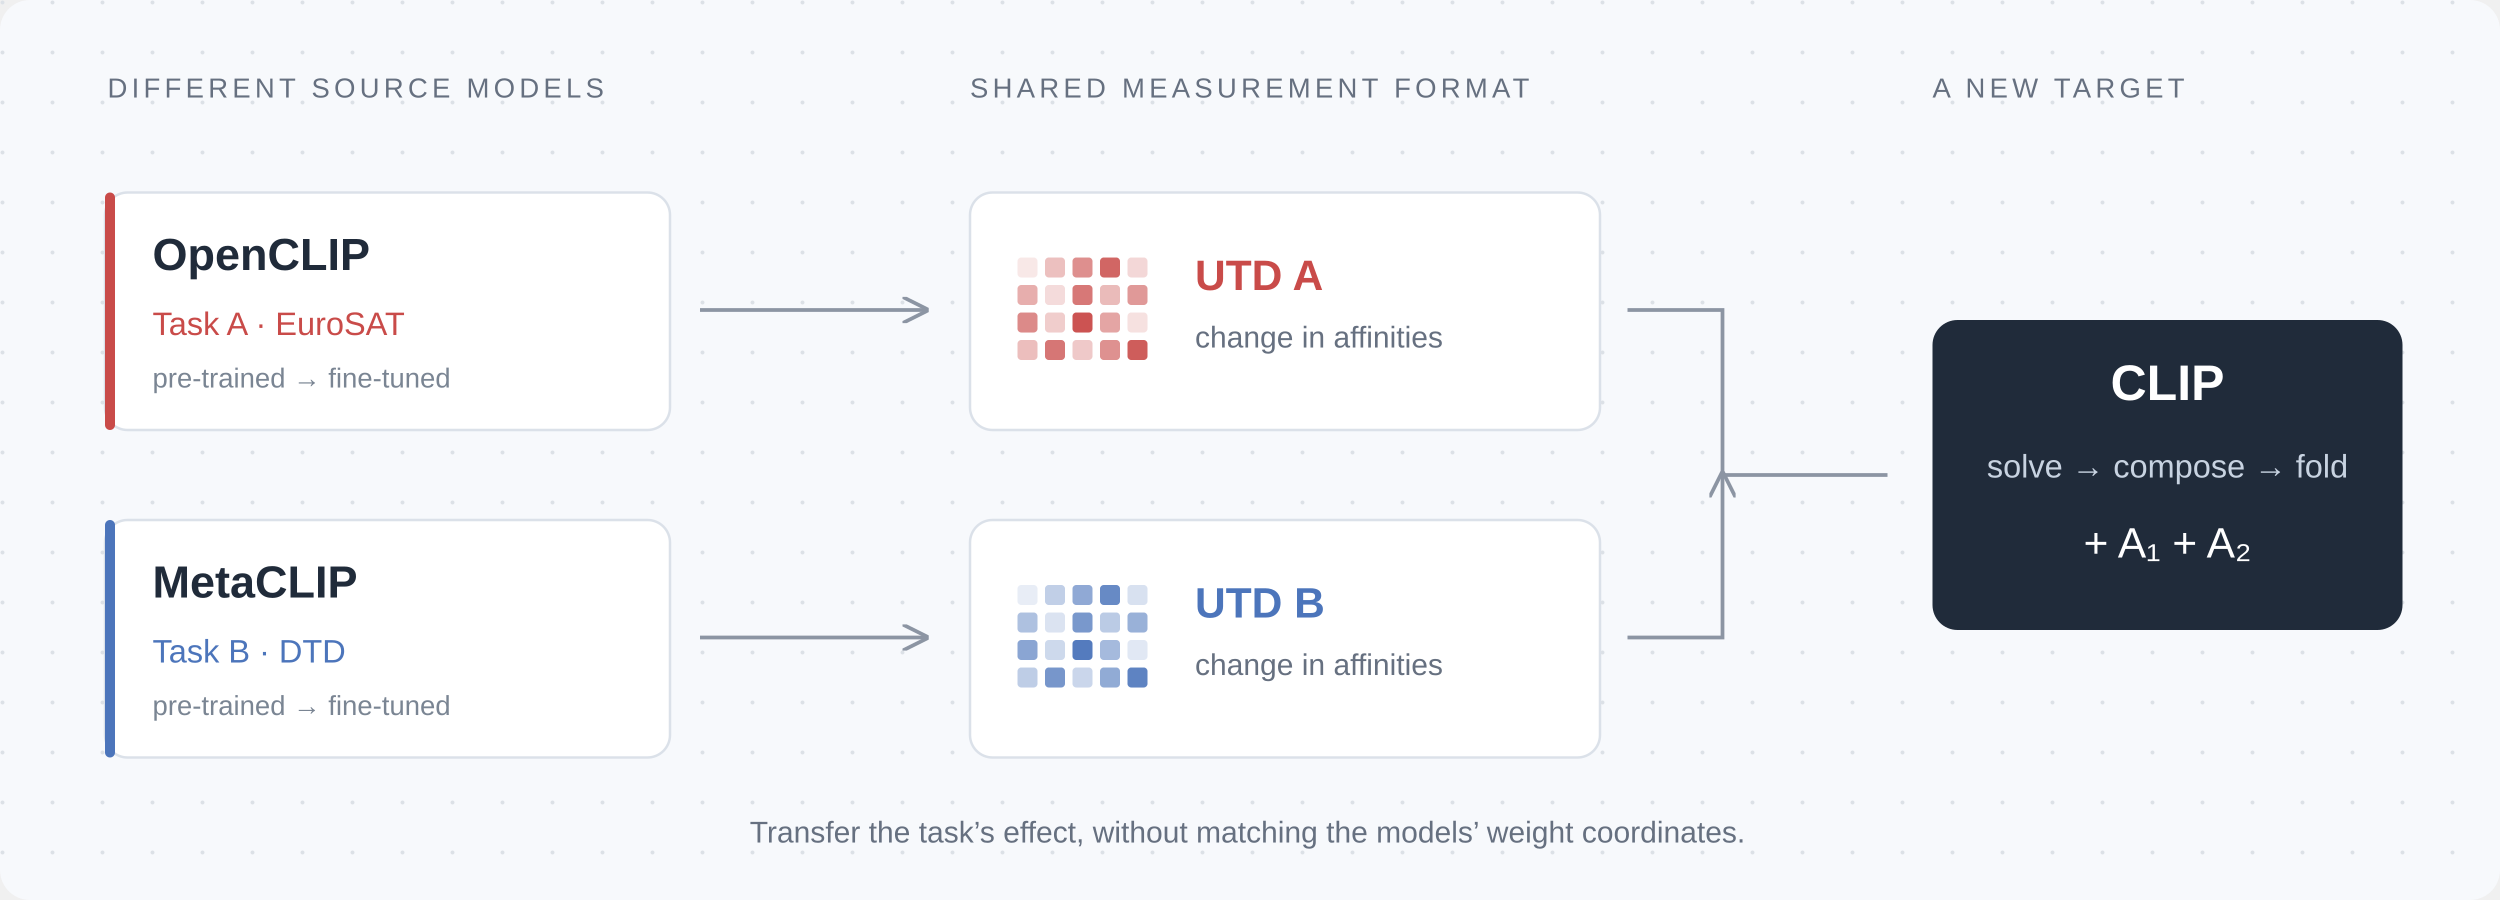
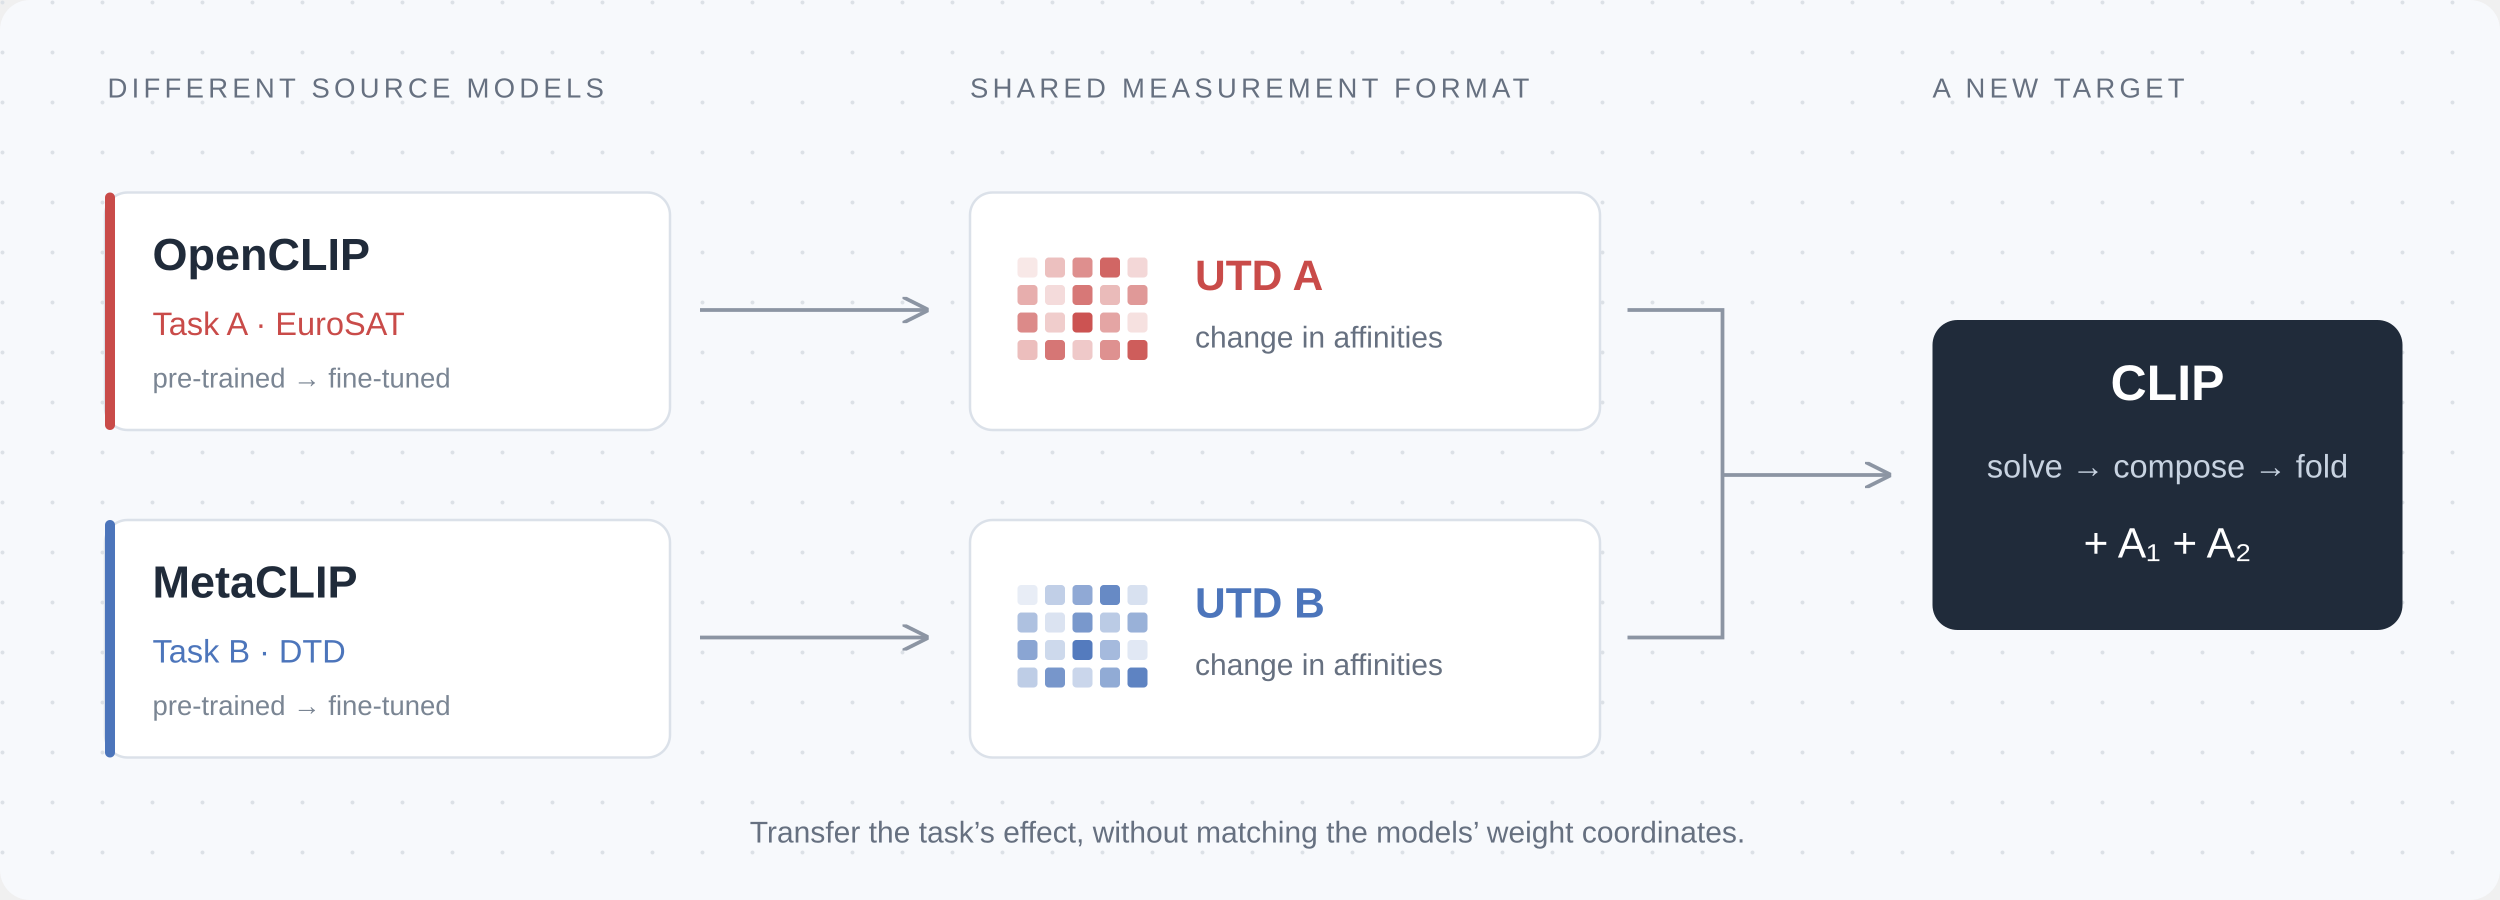
<svg xmlns="http://www.w3.org/2000/svg" viewBox="0 0 1000 360" role="img" aria-labelledby="title desc">
  <defs>
    <marker id="arr" markerWidth="7" markerHeight="7" refX="6" refY="3.5" orient="auto">
      <path d="M0 0L7 3.5L0 7" fill="none" stroke="#8c95a3" />
    </marker>
    <pattern id="dots" width="20" height="20" patternUnits="userSpaceOnUse">
      <circle cx="1" cy="1" r=".8" fill="#dce1e7" />
    </pattern>
  </defs>
  <rect width="1000" height="360" rx="12" fill="#f7f9fc" />
  <rect width="1000" height="360" fill="url(#dots)" />
  <g font-family="Arial,Helvetica,sans-serif">
    <text x="43" y="39" fill="#667080" font-size="11" letter-spacing="1.7">DIFFERENT SOURCE MODELS</text>
    <text x="388" y="39" fill="#667080" font-size="11" letter-spacing="1.7">SHARED MEASUREMENT FORMAT</text>
    <text x="773" y="39" fill="#667080" font-size="11" letter-spacing="1.7">A NEW TARGET</text>
    <rect x="42" y="77" width="226" height="95" rx="9" fill="white" stroke="#dbe1e9" />
    <rect x="42" y="77" width="4" height="95" rx="2" fill="#c94b49" />
    <text x="61" y="108" font-size="18" font-weight="600" fill="#202b3a">OpenCLIP</text>
    <text x="61" y="134" font-size="13" fill="#c94b49">Task A · EuroSAT</text>
    <text x="61" y="155" font-size="11" fill="#7a8593">pre-trained → fine-tuned</text>
    <path d="M280 124H370" stroke="#8c95a3" stroke-width="1.5" fill="none" marker-end="url(#arr)" />
    <rect x="388" y="77" width="252" height="95" rx="9" fill="white" stroke="#dbe1e9" />
    <rect x="407" y="103" width="8" height="8" rx="1.5" fill="#c94b49" opacity="0.13" />
    <rect x="418" y="103" width="8" height="8" rx="1.5" fill="#c94b49" opacity="0.35" />
    <rect x="429" y="103" width="8" height="8" rx="1.5" fill="#c94b49" opacity="0.62" />
    <rect x="440" y="103" width="8" height="8" rx="1.5" fill="#c94b49" opacity="0.85" />
    <rect x="451" y="103" width="8" height="8" rx="1.5" fill="#c94b49" opacity="0.22" />
    <rect x="407" y="114" width="8" height="8" rx="1.5" fill="#c94b49" opacity="0.45" />
    <rect x="418" y="114" width="8" height="8" rx="1.5" fill="#c94b49" opacity="0.2" />
    <rect x="429" y="114" width="8" height="8" rx="1.5" fill="#c94b49" opacity="0.75" />
    <rect x="440" y="114" width="8" height="8" rx="1.5" fill="#c94b49" opacity="0.38" />
    <rect x="451" y="114" width="8" height="8" rx="1.5" fill="#c94b49" opacity="0.57" />
    <rect x="407" y="125" width="8" height="8" rx="1.5" fill="#c94b49" opacity="0.65" />
    <rect x="418" y="125" width="8" height="8" rx="1.5" fill="#c94b49" opacity="0.28" />
    <rect x="429" y="125" width="8" height="8" rx="1.5" fill="#c94b49" opacity="0.95" />
    <rect x="440" y="125" width="8" height="8" rx="1.5" fill="#c94b49" opacity="0.5" />
    <rect x="451" y="125" width="8" height="8" rx="1.5" fill="#c94b49" opacity="0.17" />
    <rect x="407" y="136" width="8" height="8" rx="1.5" fill="#c94b49" opacity="0.36" />
    <rect x="418" y="136" width="8" height="8" rx="1.5" fill="#c94b49" opacity="0.76" />
    <rect x="429" y="136" width="8" height="8" rx="1.5" fill="#c94b49" opacity="0.3" />
    <rect x="440" y="136" width="8" height="8" rx="1.5" fill="#c94b49" opacity="0.61" />
    <rect x="451" y="136" width="8" height="8" rx="1.5" fill="#c94b49" opacity="0.9" />
    <text x="478" y="116" font-size="17" font-weight="600" fill="#c94b49">UTD A</text>
    <text x="478" y="139" font-size="12" fill="#667080">change in affinities</text>
    <rect x="42" y="208" width="226" height="95" rx="9" fill="white" stroke="#dbe1e9" />
    <rect x="42" y="208" width="4" height="95" rx="2" fill="#4c75bb" />
    <text x="61" y="239" font-size="18" font-weight="600" fill="#202b3a">MetaCLIP</text>
    <text x="61" y="265" font-size="13" fill="#4c75bb">Task B · DTD</text>
    <text x="61" y="286" font-size="11" fill="#7a8593">pre-trained → fine-tuned</text>
    <path d="M280 255H370" stroke="#8c95a3" stroke-width="1.5" fill="none" marker-end="url(#arr)" />
    <rect x="388" y="208" width="252" height="95" rx="9" fill="white" stroke="#dbe1e9" />
    <rect x="407" y="234" width="8" height="8" rx="1.5" fill="#4c75bb" opacity="0.13" />
    <rect x="418" y="234" width="8" height="8" rx="1.5" fill="#4c75bb" opacity="0.35" />
    <rect x="429" y="234" width="8" height="8" rx="1.5" fill="#4c75bb" opacity="0.62" />
    <rect x="440" y="234" width="8" height="8" rx="1.5" fill="#4c75bb" opacity="0.85" />
    <rect x="451" y="234" width="8" height="8" rx="1.5" fill="#4c75bb" opacity="0.22" />
    <rect x="407" y="245" width="8" height="8" rx="1.5" fill="#4c75bb" opacity="0.45" />
    <rect x="418" y="245" width="8" height="8" rx="1.5" fill="#4c75bb" opacity="0.2" />
    <rect x="429" y="245" width="8" height="8" rx="1.5" fill="#4c75bb" opacity="0.75" />
    <rect x="440" y="245" width="8" height="8" rx="1.5" fill="#4c75bb" opacity="0.38" />
    <rect x="451" y="245" width="8" height="8" rx="1.5" fill="#4c75bb" opacity="0.57" />
    <rect x="407" y="256" width="8" height="8" rx="1.5" fill="#4c75bb" opacity="0.65" />
    <rect x="418" y="256" width="8" height="8" rx="1.5" fill="#4c75bb" opacity="0.28" />
    <rect x="429" y="256" width="8" height="8" rx="1.5" fill="#4c75bb" opacity="0.95" />
    <rect x="440" y="256" width="8" height="8" rx="1.5" fill="#4c75bb" opacity="0.5" />
    <rect x="451" y="256" width="8" height="8" rx="1.5" fill="#4c75bb" opacity="0.17" />
    <rect x="407" y="267" width="8" height="8" rx="1.5" fill="#4c75bb" opacity="0.36" />
    <rect x="418" y="267" width="8" height="8" rx="1.5" fill="#4c75bb" opacity="0.76" />
    <rect x="429" y="267" width="8" height="8" rx="1.5" fill="#4c75bb" opacity="0.3" />
    <rect x="440" y="267" width="8" height="8" rx="1.5" fill="#4c75bb" opacity="0.61" />
    <rect x="451" y="267" width="8" height="8" rx="1.5" fill="#4c75bb" opacity="0.9" />
    <text x="478" y="247" font-size="17" font-weight="600" fill="#4c75bb">UTD B</text>
    <text x="478" y="270" font-size="12" fill="#667080">change in affinities</text>
-     <path d="M651 124H689V190H755M651 255H689V190" fill="none" stroke="#8c95a3" stroke-width="1.5" marker-end="url(#arr)" />
+     <path d="M651 124H689V190M651 255H689V190" fill="none" stroke="#8c95a3" stroke-width="1.5" />
+     <path d="M689 190H755" fill="none" stroke="#8c95a3" stroke-width="1.5" marker-end="url(#arr)" />
    <rect x="773" y="128" width="188" height="124" rx="10" fill="#202b3a" />
    <text x="867" y="160" fill="white" font-size="20" font-weight="600" text-anchor="middle">CLIP</text>
    <text x="867" y="191" fill="#c8d3e1" font-size="13" text-anchor="middle">solve → compose → fold</text>
    <text x="867" y="223" fill="white" font-size="17" text-anchor="middle">+ A₁ + A₂</text>
    <text x="499" y="337" fill="#667080" font-size="12" text-anchor="middle">Transfer the task’s effect, without matching the models’ weight coordinates.</text>
  </g>
</svg>
